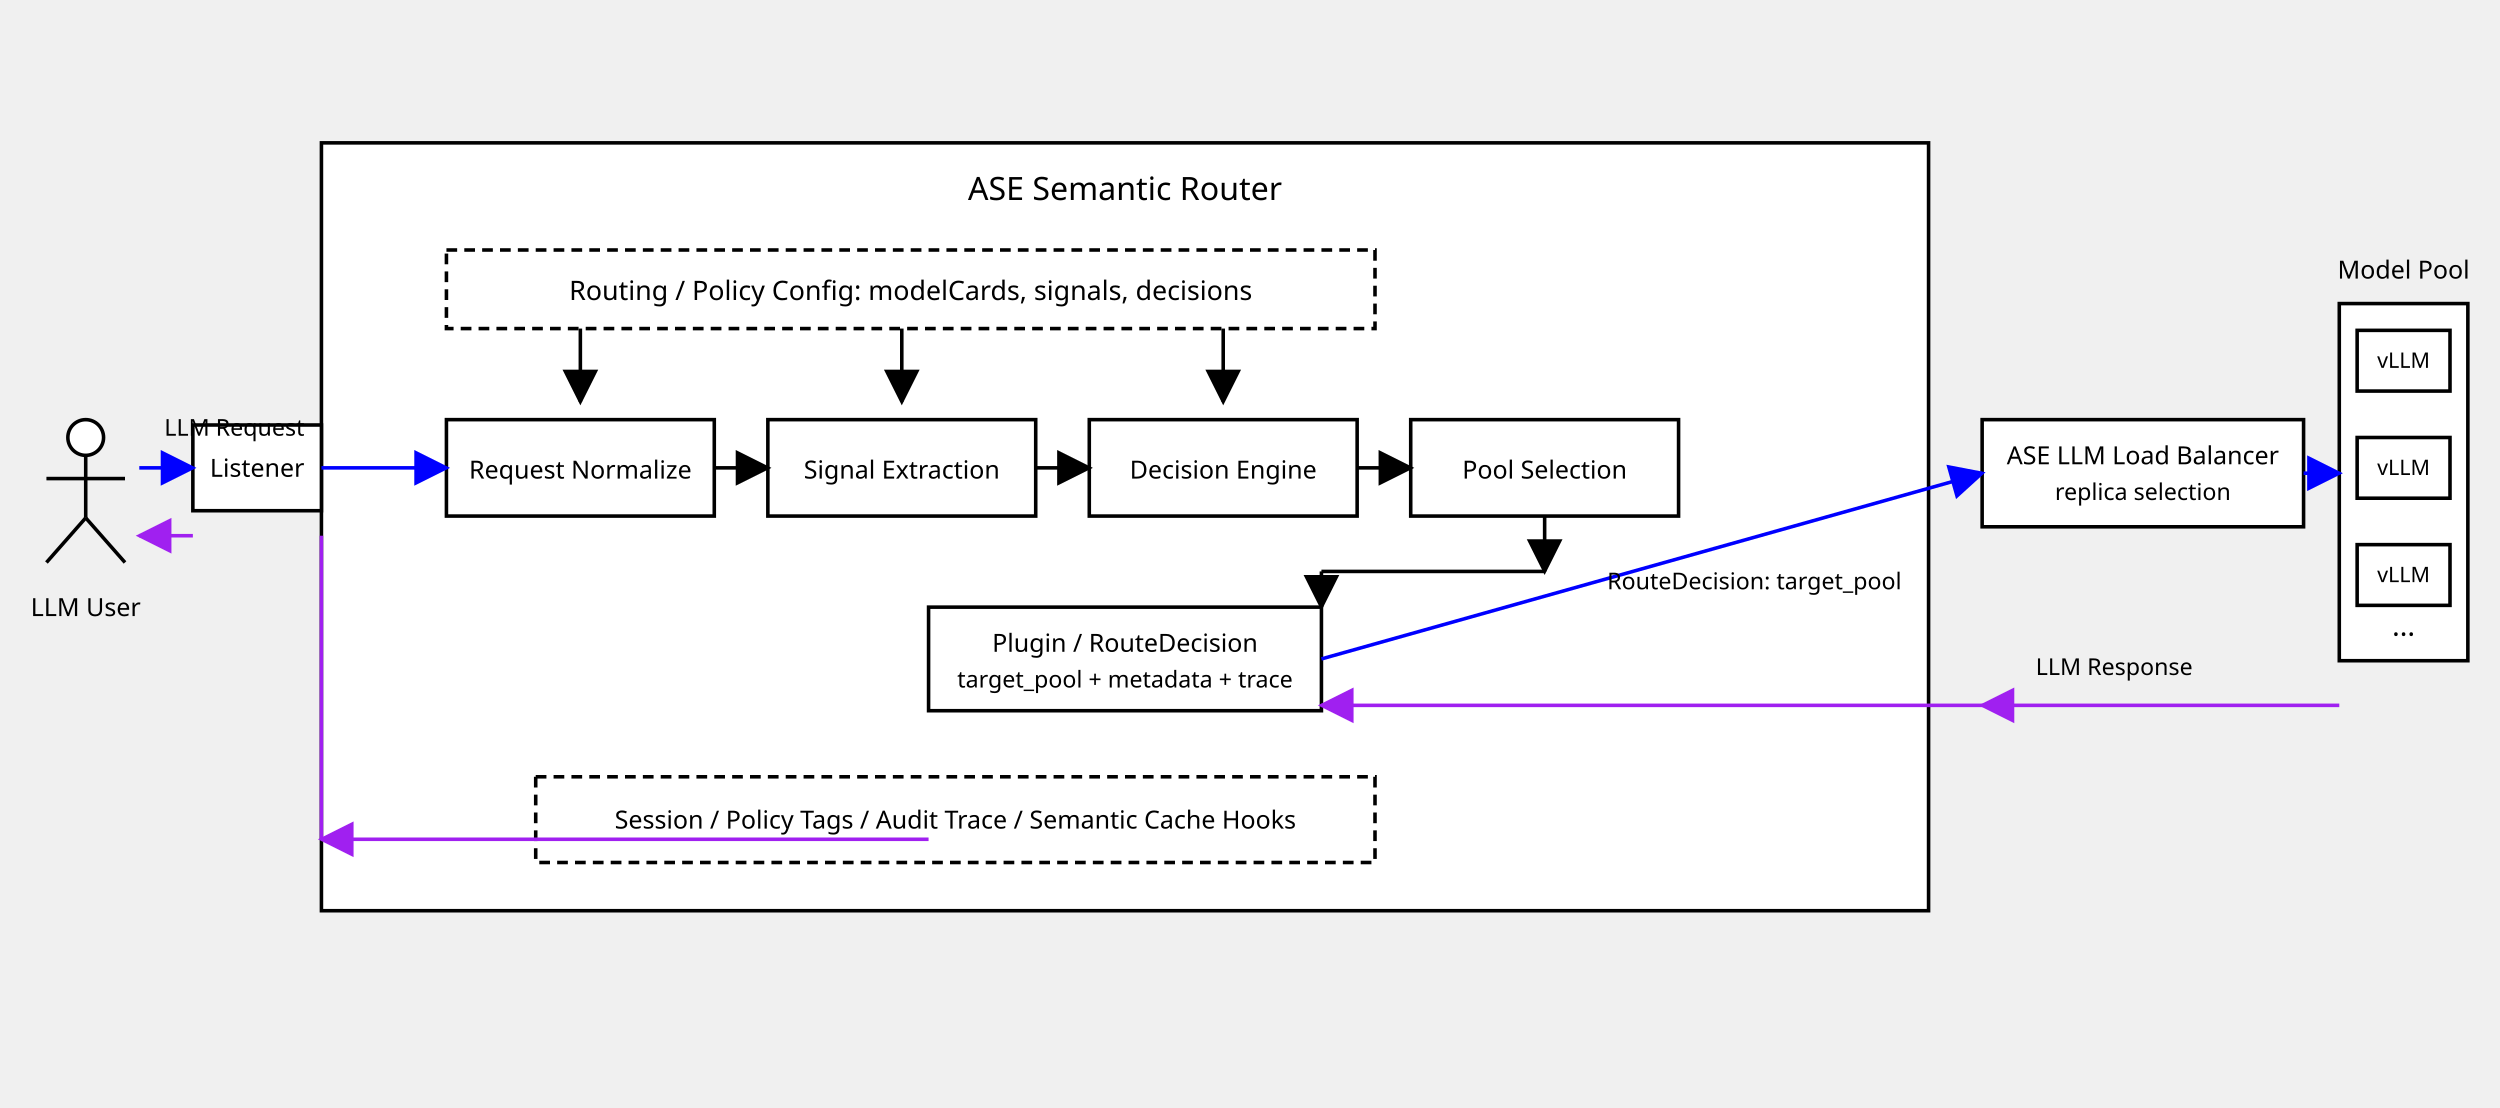
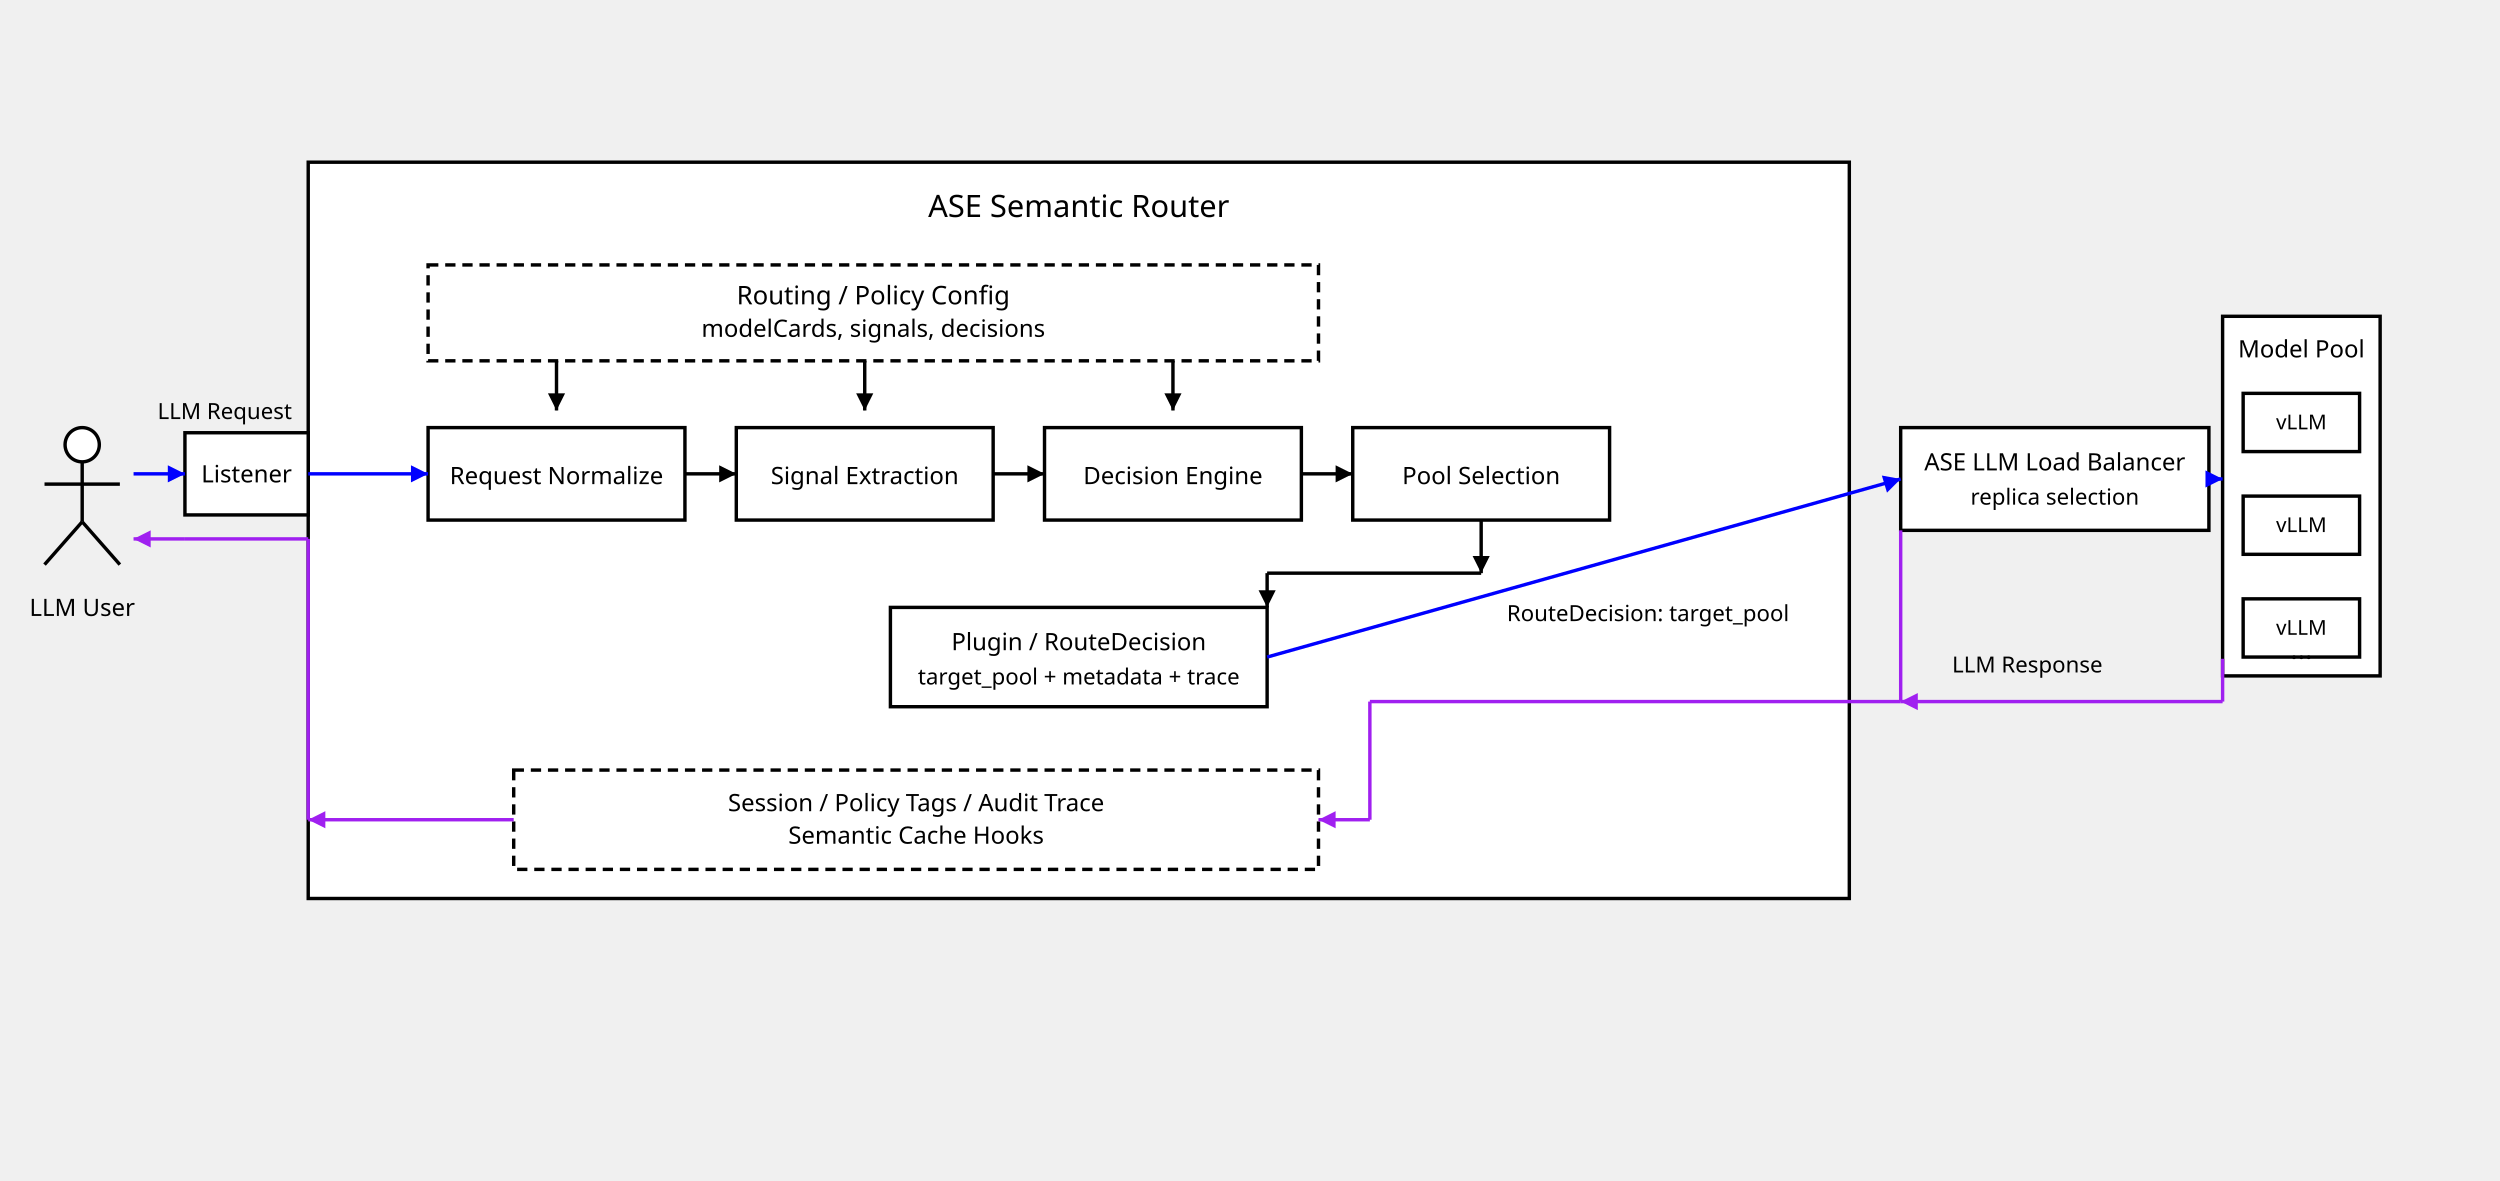
- <svg xmlns="http://www.w3.org/2000/svg" width="70cm" height="31cm" viewBox="0 0 1400 620">
-   <defs>
-     <marker id="arrowBlue" markerWidth="10" markerHeight="10" refX="9" refY="5" orient="auto">
-       <path d="M0,0 L10,5 L0,10 Z" style="fill:#0000ff" />
-     </marker>
-     <marker id="arrowPurple" markerWidth="10" markerHeight="10" refX="9" refY="5" orient="auto">
-       <path d="M0,0 L10,5 L0,10 Z" style="fill:#a020f0" />
-     </marker>
-     <marker id="arrowBlack" markerWidth="10" markerHeight="10" refX="9" refY="5" orient="auto">
-       <path d="M0,0 L10,5 L0,10 Z" style="fill:#000000" />
-     </marker>
-   </defs>
+ <svg xmlns="http://www.w3.org/2000/svg" width="72cm" height="34cm" viewBox="0 0 1460 660">
  <rect style="fill:#ffffff;stroke:#000000;stroke-width:2" x="180" y="80" width="900" height="430" />
  <text x="630" y="112" style="fill:#000000;font-size:18px;text-anchor:middle;font-family:sans-serif">ASE Semantic Router</text>
-   <rect style="fill:#ffffff;stroke:#000000;stroke-width:2;stroke-dasharray:6 4" x="250" y="140" width="520" height="44" />
-   <text x="510" y="168" style="fill:#000000;font-size:15px;text-anchor:middle;font-family:sans-serif">Routing / Policy Config: modelCards, signals, decisions</text>
+   <rect style="fill:#ffffff;stroke:#000000;stroke-width:2;stroke-dasharray:6 4" x="250" y="140" width="520" height="56" />
+   <text x="510" y="163" style="fill:#000000;font-size:15px;text-anchor:middle;font-family:sans-serif">Routing / Policy Config</text>
+   <text x="510" y="182" style="fill:#000000;font-size:14px;text-anchor:middle;font-family:sans-serif">modelCards, signals, decisions</text>
  <rect style="fill:#ffffff;stroke:#000000;stroke-width:2" x="250" y="235" width="150" height="54" />
  <text x="325" y="268" style="fill:#000000;font-size:14px;text-anchor:middle;font-family:sans-serif">Request Normalize</text>
  <rect style="fill:#ffffff;stroke:#000000;stroke-width:2" x="430" y="235" width="150" height="54" />
  <text x="505" y="268" style="fill:#000000;font-size:14px;text-anchor:middle;font-family:sans-serif">Signal Extraction</text>
  <rect style="fill:#ffffff;stroke:#000000;stroke-width:2" x="610" y="235" width="150" height="54" />
  <text x="685" y="268" style="fill:#000000;font-size:14px;text-anchor:middle;font-family:sans-serif">Decision Engine</text>
  <rect style="fill:#ffffff;stroke:#000000;stroke-width:2" x="790" y="235" width="150" height="54" />
  <text x="865" y="268" style="fill:#000000;font-size:14px;text-anchor:middle;font-family:sans-serif">Pool Selection</text>
  <rect style="fill:#ffffff;stroke:#000000;stroke-width:2" x="520" y="340" width="220" height="58" />
  <text x="630" y="365" style="fill:#000000;font-size:14px;text-anchor:middle;font-family:sans-serif">Plugin / RouteDecision</text>
  <text x="630" y="385" style="fill:#000000;font-size:13px;text-anchor:middle;font-family:sans-serif">target_pool + metadata + trace</text>
-   <rect style="fill:#ffffff;stroke:#000000;stroke-width:2;stroke-dasharray:6 4" x="300" y="435" width="470" height="48" />
-   <text x="535" y="464" style="fill:#000000;font-size:14px;text-anchor:middle;font-family:sans-serif">Session / Policy Tags / Audit Trace / Semantic Cache Hooks</text>
-   <line x1="325" y1="184" x2="325" y2="225" style="stroke:#000000;stroke-width:2" marker-end="url(#arrowBlack)" />
-   <line x1="505" y1="184" x2="505" y2="225" style="stroke:#000000;stroke-width:2" marker-end="url(#arrowBlack)" />
-   <line x1="685" y1="184" x2="685" y2="225" style="stroke:#000000;stroke-width:2" marker-end="url(#arrowBlack)" />
-   <line x1="400" y1="262" x2="430" y2="262" style="stroke:#000000;stroke-width:2" marker-end="url(#arrowBlack)" />
-   <line x1="580" y1="262" x2="610" y2="262" style="stroke:#000000;stroke-width:2" marker-end="url(#arrowBlack)" />
-   <line x1="760" y1="262" x2="790" y2="262" style="stroke:#000000;stroke-width:2" marker-end="url(#arrowBlack)" />
-   <line x1="865" y1="289" x2="865" y2="320" style="stroke:#000000;stroke-width:2" marker-end="url(#arrowBlack)" />
+   <rect style="fill:#ffffff;stroke:#000000;stroke-width:2;stroke-dasharray:6 4" x="300" y="435" width="470" height="58" />
+   <text x="535" y="459" style="fill:#000000;font-size:14px;text-anchor:middle;font-family:sans-serif">Session / Policy Tags / Audit Trace</text>
+   <text x="535" y="478" style="fill:#000000;font-size:14px;text-anchor:middle;font-family:sans-serif">Semantic Cache Hooks</text>
+   <line x1="325" y1="196" x2="325" y2="225" style="stroke:#000000;stroke-width:2" />
+   <line x1="505" y1="196" x2="505" y2="225" style="stroke:#000000;stroke-width:2" />
+   <line x1="685" y1="196" x2="685" y2="225" style="stroke:#000000;stroke-width:2" />
+   <polygon points="325,225 320,215 330,215" style="fill:#000000" />
+   <polygon points="505,225 500,215 510,215" style="fill:#000000" />
+   <polygon points="685,225 680,215 690,215" style="fill:#000000" />
+   <line x1="400" y1="262" x2="430" y2="262" style="stroke:#000000;stroke-width:2" />
+   <line x1="580" y1="262" x2="610" y2="262" style="stroke:#000000;stroke-width:2" />
+   <line x1="760" y1="262" x2="790" y2="262" style="stroke:#000000;stroke-width:2" />
+   <line x1="865" y1="289" x2="865" y2="320" style="stroke:#000000;stroke-width:2" />
  <line x1="865" y1="320" x2="740" y2="320" style="stroke:#000000;stroke-width:2" />
-   <line x1="740" y1="320" x2="740" y2="340" style="stroke:#000000;stroke-width:2" marker-end="url(#arrowBlack)" />
+   <line x1="740" y1="320" x2="740" y2="340" style="stroke:#000000;stroke-width:2" />
+   <polygon points="430,262 420,257 420,267" style="fill:#000000" />
+   <polygon points="610,262 600,257 600,267" style="fill:#000000" />
+   <polygon points="790,262 780,257 780,267" style="fill:#000000" />
+   <polygon points="865,320 860,310 870,310" style="fill:#000000" />
+   <polygon points="740,340 735,330 745,330" style="fill:#000000" />
  <rect style="fill:#ffffff;stroke:#000000;stroke-width:2" x="108" y="238" width="72" height="48" />
  <text x="144" y="267" style="fill:#000000;font-size:14px;text-anchor:middle;font-family:sans-serif">Listener</text>
  <circle cx="48" cy="245" r="10" style="fill:#ffffff;stroke:#000000;stroke-width:2" />
  <line x1="48" y1="255" x2="48" y2="290" style="stroke:#000000;stroke-width:2" />
  <line x1="26" y1="268" x2="70" y2="268" style="stroke:#000000;stroke-width:2" />
  <line x1="48" y1="290" x2="26" y2="315" style="stroke:#000000;stroke-width:2" />
  <line x1="48" y1="290" x2="70" y2="315" style="stroke:#000000;stroke-width:2" />
  <text x="48" y="345" style="fill:#000000;font-size:14px;text-anchor:middle;font-family:sans-serif">LLM User</text>
-   <line x1="78" y1="262" x2="108" y2="262" style="stroke:#0000ff;stroke-width:2" marker-end="url(#arrowBlue)" />
-   <line x1="180" y1="262" x2="250" y2="262" style="stroke:#0000ff;stroke-width:2" marker-end="url(#arrowBlue)" />
-   <text x="92" y="244" style="fill:#000000;font-size:13px;text-anchor:start;font-family:sans-serif">LLM Request</text>
+   <line x1="78" y1="262" x2="108" y2="262" style="stroke:#0000ff;stroke-width:2" />
+   <line x1="180" y1="262" x2="250" y2="262" style="stroke:#0000ff;stroke-width:2" />
+   <polygon points="108,262 98,257 98,267" style="fill:#0000ff" />
+   <polygon points="250,262 240,257 240,267" style="fill:#0000ff" />
+   <text x="92" y="230" style="fill:#000000;font-size:13px;text-anchor:start;font-family:sans-serif">LLM Request</text>
  <rect style="fill:#ffffff;stroke:#000000;stroke-width:2" x="1110" y="235" width="180" height="60" />
  <text x="1200" y="260" style="fill:#000000;font-size:14px;text-anchor:middle;font-family:sans-serif">ASE LLM Load Balancer</text>
  <text x="1200" y="280" style="fill:#000000;font-size:13px;text-anchor:middle;font-family:sans-serif">replica selection</text>
-   <line x1="740" y1="369" x2="1110" y2="265" style="stroke:#0000ff;stroke-width:2" marker-end="url(#arrowBlue)" />
-   <text x="900" y="330" style="fill:#000000;font-size:13px;text-anchor:start;font-family:sans-serif">RouteDecision: target_pool</text>
-   <rect style="fill:#ffffff;stroke:#000000;stroke-width:2" x="1310" y="170" width="72" height="200" />
-   <text x="1346" y="156" style="fill:#000000;font-size:14px;text-anchor:middle;font-family:sans-serif">Model Pool</text>
-   <rect style="fill:#ffffff;stroke:#000000;stroke-width:2" x="1320" y="185" width="52" height="34" />
-   <text x="1346" y="206" style="fill:#000000;font-size:12px;text-anchor:middle;font-family:sans-serif">vLLM</text>
-   <rect style="fill:#ffffff;stroke:#000000;stroke-width:2" x="1320" y="245" width="52" height="34" />
-   <text x="1346" y="266" style="fill:#000000;font-size:12px;text-anchor:middle;font-family:sans-serif">vLLM</text>
-   <rect style="fill:#ffffff;stroke:#000000;stroke-width:2" x="1320" y="305" width="52" height="34" />
-   <text x="1346" y="326" style="fill:#000000;font-size:12px;text-anchor:middle;font-family:sans-serif">vLLM</text>
-   <text x="1346" y="356" style="fill:#000000;font-size:16px;text-anchor:middle;font-family:sans-serif">...</text>
-   <line x1="1290" y1="265" x2="1310" y2="265" style="stroke:#0000ff;stroke-width:2" marker-end="url(#arrowBlue)" />
-   <line x1="1310" y1="395" x2="1110" y2="395" style="stroke:#a020f0;stroke-width:2" marker-end="url(#arrowPurple)" />
-   <line x1="1110" y1="395" x2="740" y2="395" style="stroke:#a020f0;stroke-width:2" marker-end="url(#arrowPurple)" />
-   <line x1="520" y1="470" x2="180" y2="470" style="stroke:#a020f0;stroke-width:2" marker-end="url(#arrowPurple)" />
-   <line x1="180" y1="470" x2="180" y2="300" style="stroke:#a020f0;stroke-width:2" />
-   <line x1="108" y1="300" x2="78" y2="300" style="stroke:#a020f0;stroke-width:2" marker-end="url(#arrowPurple)" />
+   <line x1="740" y1="369" x2="1110" y2="265" style="stroke:#0000ff;stroke-width:2" />
+   <polygon points="1110,265 1099,263 1102,273" style="fill:#0000ff" />
+   <text x="880" y="348" style="fill:#000000;font-size:13px;text-anchor:start;font-family:sans-serif">RouteDecision: target_pool</text>
+   <rect style="fill:#ffffff;stroke:#000000;stroke-width:2" x="1298" y="170" width="92" height="210" />
+   <text x="1344" y="194" style="fill:#000000;font-size:14px;text-anchor:middle;font-family:sans-serif">Model Pool</text>
+   <rect style="fill:#ffffff;stroke:#000000;stroke-width:2" x="1310" y="215" width="68" height="34" />
+   <text x="1344" y="236" style="fill:#000000;font-size:12px;text-anchor:middle;font-family:sans-serif">vLLM</text>
+   <rect style="fill:#ffffff;stroke:#000000;stroke-width:2" x="1310" y="275" width="68" height="34" />
+   <text x="1344" y="296" style="fill:#000000;font-size:12px;text-anchor:middle;font-family:sans-serif">vLLM</text>
+   <rect style="fill:#ffffff;stroke:#000000;stroke-width:2" x="1310" y="335" width="68" height="34" />
+   <text x="1344" y="356" style="fill:#000000;font-size:12px;text-anchor:middle;font-family:sans-serif">vLLM</text>
+   <text x="1344" y="370" style="fill:#000000;font-size:16px;text-anchor:middle;font-family:sans-serif">...</text>
+   <line x1="1290" y1="265" x2="1298" y2="265" style="stroke:#0000ff;stroke-width:2" />
+   <polygon points="1298,265 1288,260 1288,270" style="fill:#0000ff" />
+   <line x1="1298" y1="370" x2="1298" y2="395" style="stroke:#a020f0;stroke-width:2" />
+   <line x1="1298" y1="395" x2="1110" y2="395" style="stroke:#a020f0;stroke-width:2" />
+   <line x1="1110" y1="295" x2="1110" y2="395" style="stroke:#a020f0;stroke-width:2" />
+   <line x1="1110" y1="395" x2="800" y2="395" style="stroke:#a020f0;stroke-width:2" />
+   <line x1="800" y1="395" x2="800" y2="464" style="stroke:#a020f0;stroke-width:2" />
+   <line x1="800" y1="464" x2="770" y2="464" style="stroke:#a020f0;stroke-width:2" />
+   <line x1="300" y1="464" x2="180" y2="464" style="stroke:#a020f0;stroke-width:2" />
+   <line x1="180" y1="464" x2="180" y2="300" style="stroke:#a020f0;stroke-width:2" />
+   <line x1="180" y1="300" x2="108" y2="300" style="stroke:#a020f0;stroke-width:2" />
+   <line x1="108" y1="300" x2="78" y2="300" style="stroke:#a020f0;stroke-width:2" />
+   <polygon points="1110,395 1120,390 1120,400" style="fill:#a020f0" />
+   <polygon points="770,464 780,459 780,469" style="fill:#a020f0" />
+   <polygon points="180,464 190,459 190,469" style="fill:#a020f0" />
+   <polygon points="78,300 88,295 88,305" style="fill:#a020f0" />
  <text x="1140" y="378" style="fill:#000000;font-size:13px;text-anchor:start;font-family:sans-serif">LLM Response</text>
</svg>
